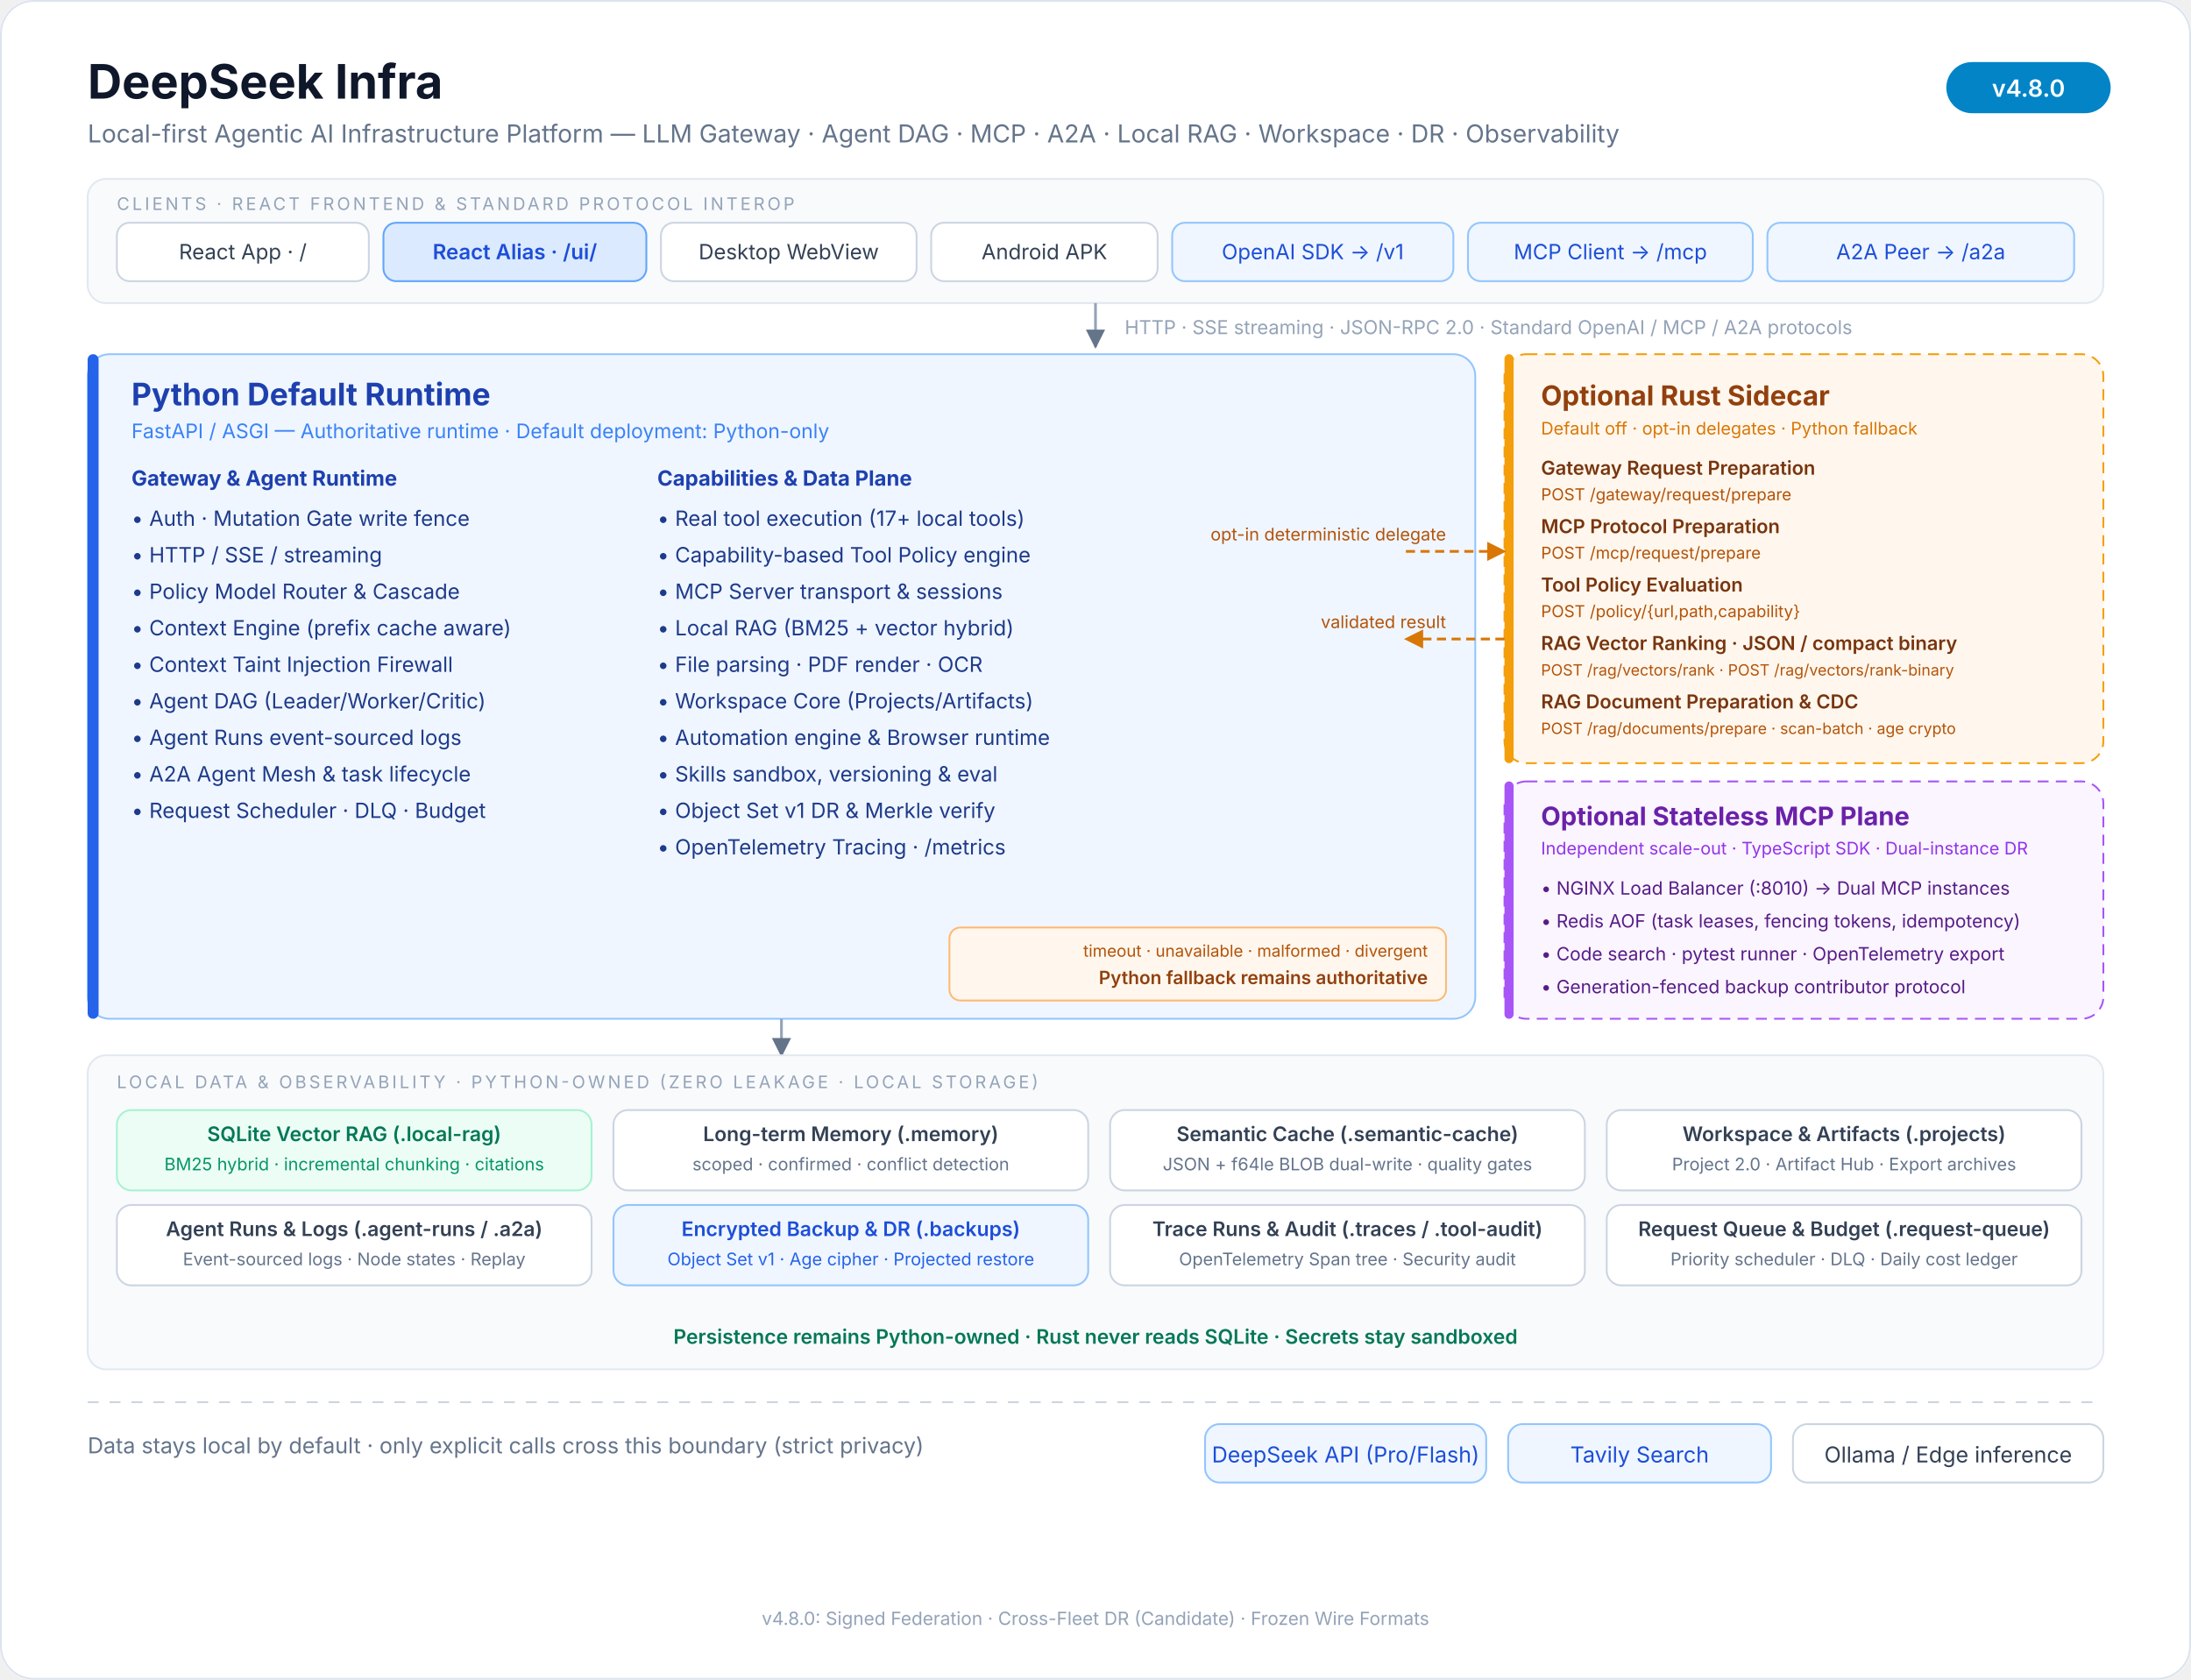
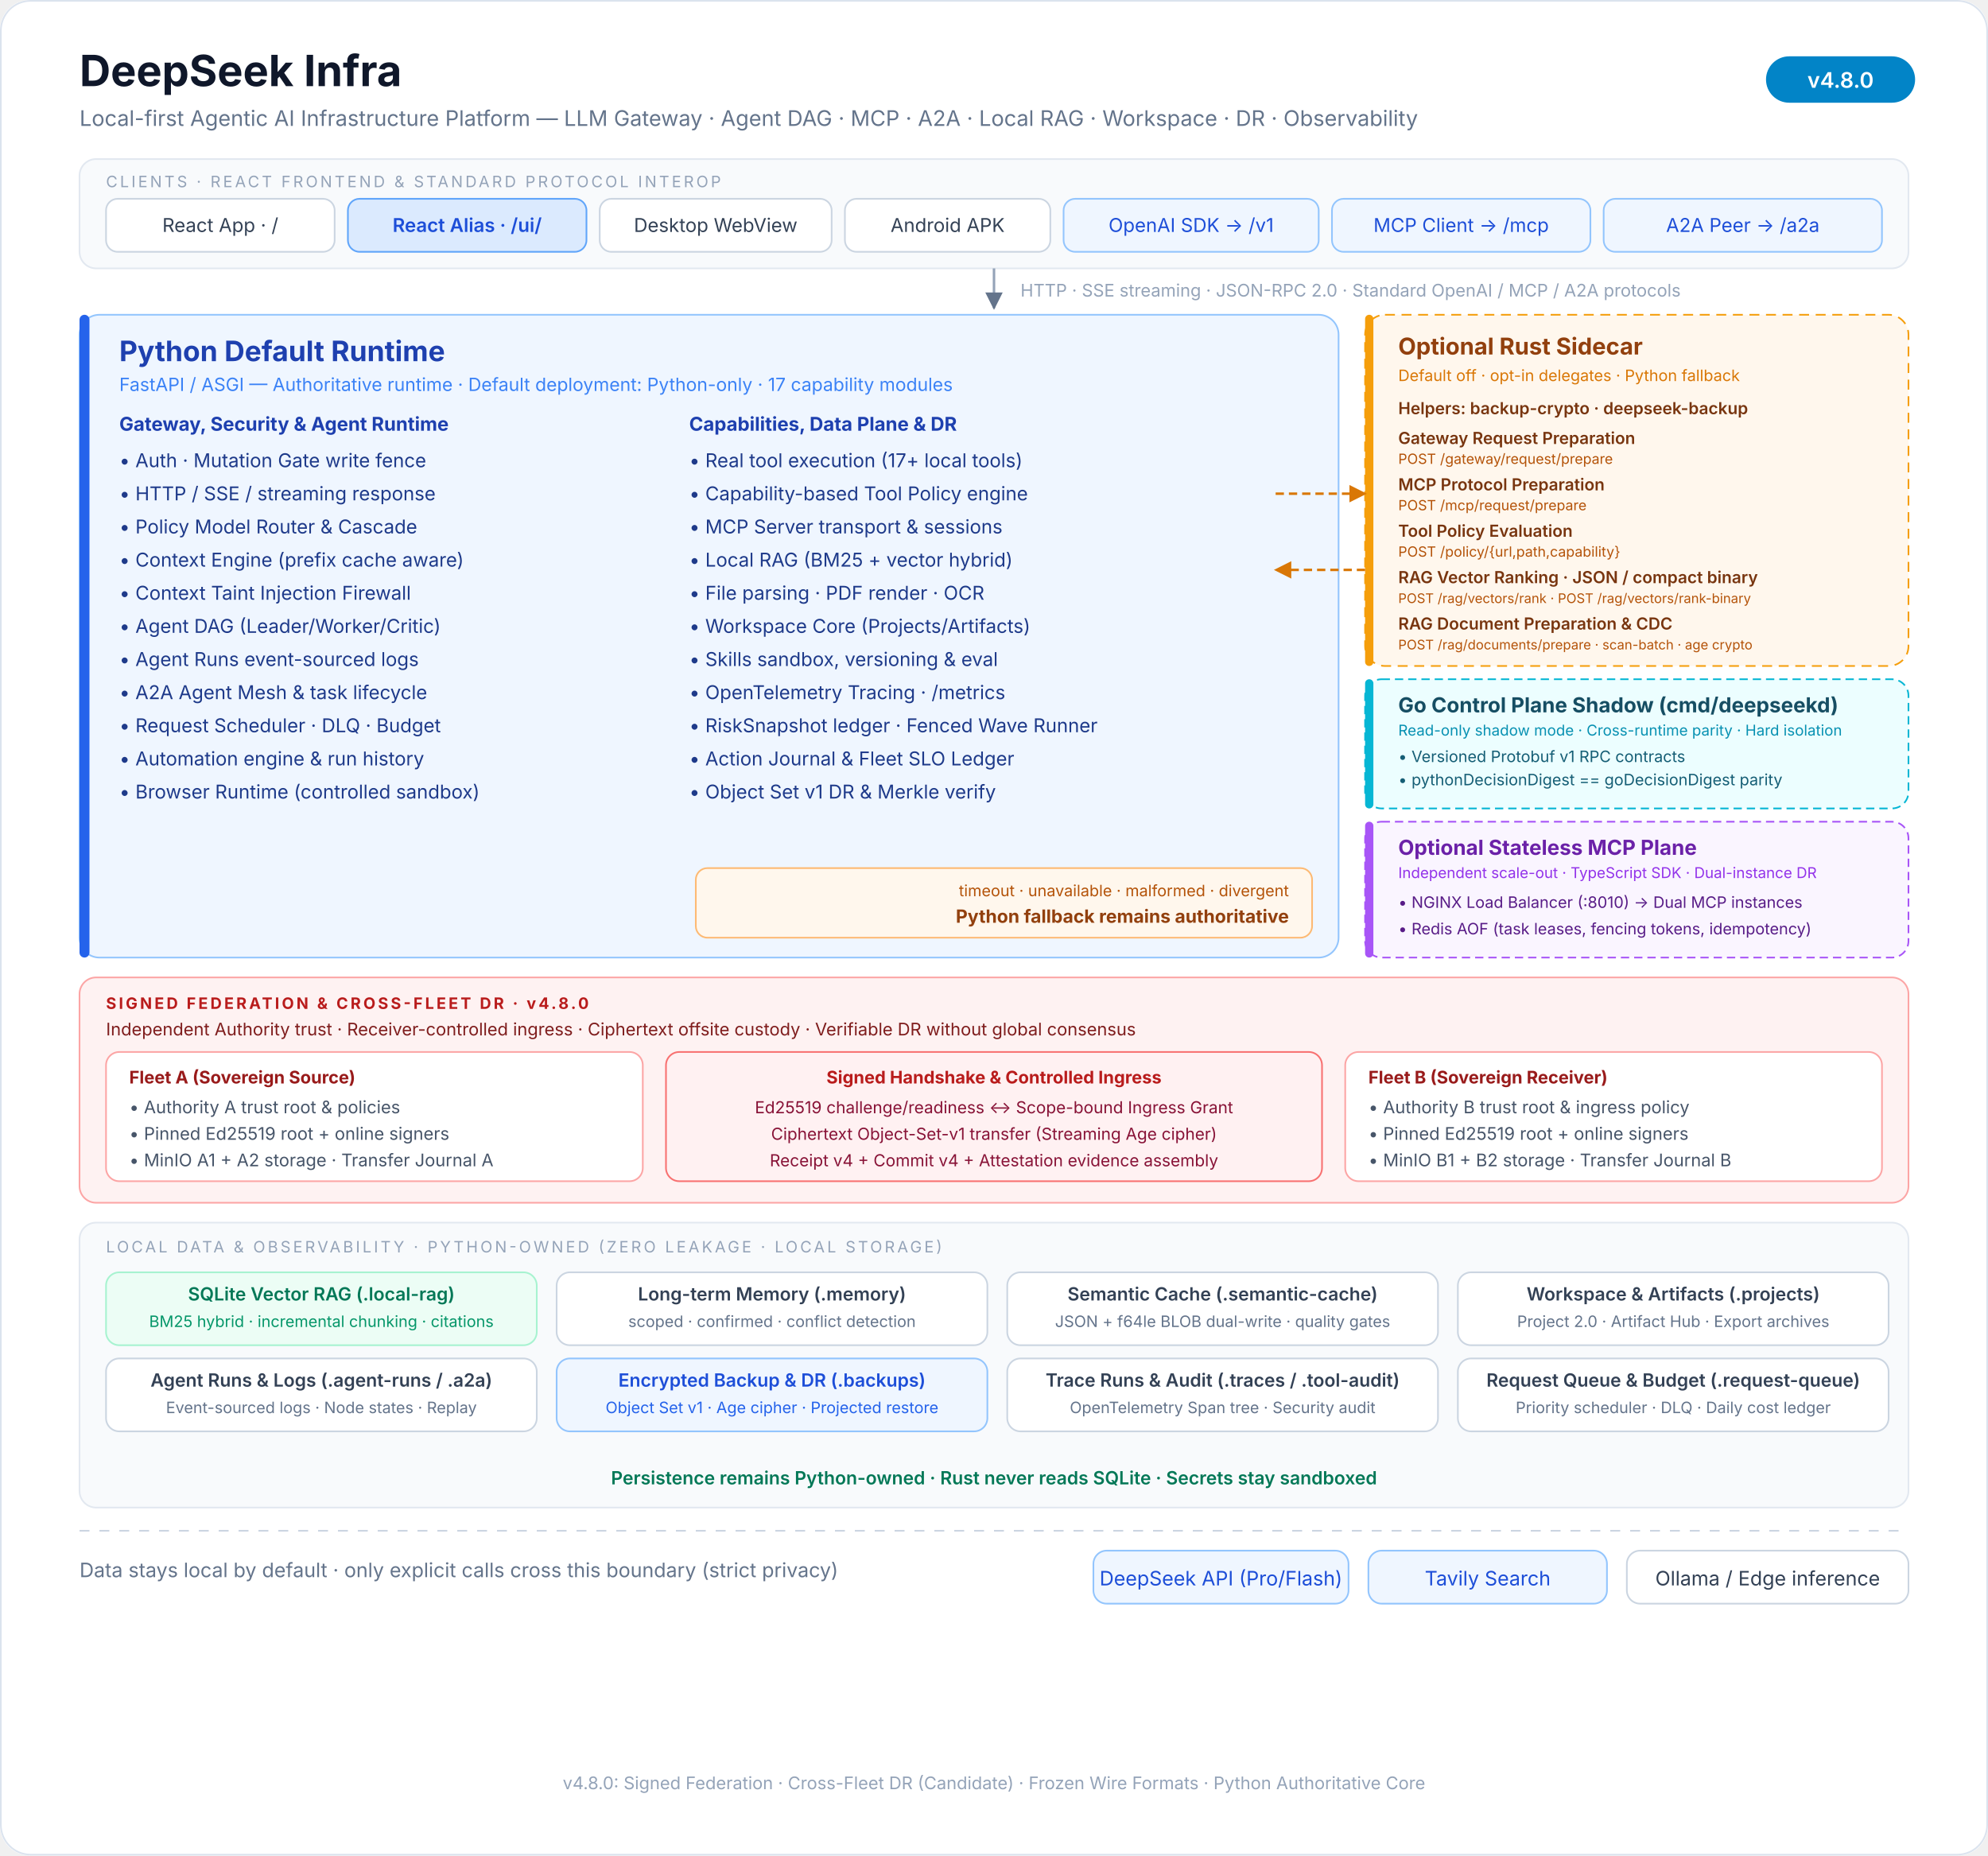
- <svg xmlns="http://www.w3.org/2000/svg" viewBox="0 0 1200 920" font-family="ui-sans-serif, system-ui, -apple-system, 'Segoe UI', 'PingFang SC', 'Microsoft YaHei', sans-serif">
+ <svg xmlns="http://www.w3.org/2000/svg" viewBox="0 0 1200 1120" font-family="ui-sans-serif, system-ui, -apple-system, 'Segoe UI', 'PingFang SC', 'Microsoft YaHei', sans-serif">
  <defs>
    <marker id="arrow" viewBox="0 0 10 10" refX="9" refY="5" markerWidth="7" markerHeight="7" orient="auto-start-reverse">
      <path d="M 0 0 L 10 5 L 0 10 z" fill="#64748b" />
    </marker>
    <marker id="rust-arrow" viewBox="0 0 10 10" refX="9" refY="5" markerWidth="7" markerHeight="7" orient="auto-start-reverse">
      <path d="M 0 0 L 10 5 L 0 10 z" fill="#d97706" />
    </marker>
  </defs>
-   <rect x="0" y="0" width="1200" height="920" rx="18" fill="#ffffff" />
-   <rect x="0.5" y="0.5" width="1199" height="919" rx="18" fill="none" stroke="#dbe3ee" />
-   <text x="48" y="54" font-size="26" font-weight="700" fill="#0f172a">DeepSeek Infra</text>
-   <text x="48" y="78" font-size="13.5" fill="#64748b">Local-first Agentic AI Infrastructure Platform — LLM Gateway · Agent DAG · MCP · A2A · Local RAG · Workspace · DR · Observability</text>
+   <rect x="0" y="0" width="1200" height="1120" rx="18" fill="#ffffff" />
+   <rect x="0.5" y="0.5" width="1199" height="1119" rx="18" fill="none" stroke="#dbe3ee" />
+   <text x="48" y="52" font-size="26" font-weight="700" fill="#0f172a">DeepSeek Infra</text>
+   <text x="48" y="76" font-size="13" fill="#64748b">Local-first Agentic AI Infrastructure Platform — LLM Gateway · Agent DAG · MCP · A2A · Local RAG · Workspace · DR · Observability</text>
  <rect x="1066" y="34" width="90" height="28" rx="14" fill="#0284c7" />
  <text x="1111" y="53" font-size="13" font-weight="600" fill="#ffffff" text-anchor="middle">v4.8.0</text>
-   <rect x="48" y="98" width="1104" height="68" rx="10" fill="#f8fafc" stroke="#e2e8f0" />
-   <text x="64" y="115" font-size="9.5" letter-spacing="1.5" fill="#94a3b8">CLIENTS · REACT FRONTEND &amp; STANDARD PROTOCOL INTEROP</text>
+   <rect x="48" y="96" width="1104" height="66" rx="10" fill="#f8fafc" stroke="#e2e8f0" />
+   <text x="64" y="113" font-size="9.5" letter-spacing="1.5" fill="#94a3b8">CLIENTS · REACT FRONTEND &amp; STANDARD PROTOCOL INTEROP</text>
  <g font-size="11.5" fill="#334155" text-anchor="middle">
-     <rect x="64" y="122" width="138" height="32" rx="7" fill="#ffffff" stroke="#cbd5e1" />
-     <text x="133" y="142">React App · /</text>
-     <rect x="210" y="122" width="144" height="32" rx="7" fill="#dbeafe" stroke="#60a5fa" />
-     <text x="282" y="142" fill="#1d4ed8" font-weight="600">React Alias · /ui/</text>
-     <rect x="362" y="122" width="140" height="32" rx="7" fill="#ffffff" stroke="#cbd5e1" />
-     <text x="432" y="142">Desktop WebView</text>
-     <rect x="510" y="122" width="124" height="32" rx="7" fill="#ffffff" stroke="#cbd5e1" />
-     <text x="572" y="142">Android APK</text>
-     <rect x="642" y="122" width="154" height="32" rx="7" fill="#eff6ff" stroke="#93c5fd" />
-     <text x="719" y="142" fill="#1d4ed8">OpenAI SDK → /v1</text>
-     <rect x="804" y="122" width="156" height="32" rx="7" fill="#eff6ff" stroke="#93c5fd" />
-     <text x="882" y="142" fill="#1d4ed8">MCP Client → /mcp</text>
-     <rect x="968" y="122" width="168" height="32" rx="7" fill="#eff6ff" stroke="#93c5fd" />
-     <text x="1052" y="142" fill="#1d4ed8">A2A Peer → /a2a</text>
+     <rect x="64" y="120" width="138" height="32" rx="7" fill="#ffffff" stroke="#cbd5e1" />
+     <text x="133" y="140">React App · /</text>
+     <rect x="210" y="120" width="144" height="32" rx="7" fill="#dbeafe" stroke="#60a5fa" />
+     <text x="282" y="140" fill="#1d4ed8" font-weight="600">React Alias · /ui/</text>
+     <rect x="362" y="120" width="140" height="32" rx="7" fill="#ffffff" stroke="#cbd5e1" />
+     <text x="432" y="140">Desktop WebView</text>
+     <rect x="510" y="120" width="124" height="32" rx="7" fill="#ffffff" stroke="#cbd5e1" />
+     <text x="572" y="140">Android APK</text>
+     <rect x="642" y="120" width="154" height="32" rx="7" fill="#eff6ff" stroke="#93c5fd" />
+     <text x="719" y="140" fill="#1d4ed8">OpenAI SDK → /v1</text>
+     <rect x="804" y="120" width="156" height="32" rx="7" fill="#eff6ff" stroke="#93c5fd" />
+     <text x="882" y="140" fill="#1d4ed8">MCP Client → /mcp</text>
+     <rect x="968" y="120" width="168" height="32" rx="7" fill="#eff6ff" stroke="#93c5fd" />
+     <text x="1052" y="140" fill="#1d4ed8">A2A Peer → /a2a</text>
  </g>
-   <line x1="600" y1="166" x2="600" y2="190" stroke="#94a3b8" stroke-width="1.5" marker-end="url(#arrow)" />
-   <text x="616" y="183" font-size="10.5" fill="#94a3b8">HTTP · SSE streaming · JSON-RPC 2.0 · Standard OpenAI / MCP / A2A protocols</text>
-   <rect x="48" y="194" width="760" height="364" rx="12" fill="#eff6ff" stroke="#93c5fd" />
-   <rect x="48" y="194" width="6" height="364" rx="3" fill="#2563eb" />
-   <text x="72" y="222" font-size="17" font-weight="700" fill="#1e40af">Python Default Runtime</text>
-   <text x="72" y="240" font-size="11" fill="#3b82f6">FastAPI / ASGI — Authoritative runtime · Default deployment: Python-only</text>
+   <line x1="600" y1="162" x2="600" y2="186" stroke="#94a3b8" stroke-width="1.5" marker-end="url(#arrow)" />
+   <text x="616" y="179" font-size="10.5" fill="#94a3b8">HTTP · SSE streaming · JSON-RPC 2.0 · Standard OpenAI / MCP / A2A protocols</text>
+   <rect x="48" y="190" width="760" height="388" rx="12" fill="#eff6ff" stroke="#93c5fd" />
+   <rect x="48" y="190" width="6" height="388" rx="3" fill="#2563eb" />
+   <text x="72" y="218" font-size="17" font-weight="700" fill="#1e40af">Python Default Runtime</text>
+   <text x="72" y="236" font-size="11" fill="#3b82f6">FastAPI / ASGI — Authoritative runtime · Default deployment: Python-only · 17 capability modules</text>
  <g font-size="11.5" fill="#1e3a8a">
-     <text x="72" y="266" font-weight="700" fill="#1e40af">Gateway &amp; Agent Runtime</text>
-     <text x="72" y="288">• Auth · Mutation Gate write fence</text>
-     <text x="72" y="308">• HTTP / SSE / streaming</text>
-     <text x="72" y="328">• Policy Model Router &amp; Cascade</text>
-     <text x="72" y="348">• Context Engine (prefix cache aware)</text>
-     <text x="72" y="368">• Context Taint Injection Firewall</text>
-     <text x="72" y="388">• Agent DAG (Leader/Worker/Critic)</text>
-     <text x="72" y="408">• Agent Runs event-sourced logs</text>
-     <text x="72" y="428">• A2A Agent Mesh &amp; task lifecycle</text>
-     <text x="72" y="448">• Request Scheduler · DLQ · Budget</text>
-     <text x="360" y="266" font-weight="700" fill="#1e40af">Capabilities &amp; Data Plane</text>
-     <text x="360" y="288">• Real tool execution (17+ local tools)</text>
-     <text x="360" y="308">• Capability-based Tool Policy engine</text>
-     <text x="360" y="328">• MCP Server transport &amp; sessions</text>
-     <text x="360" y="348">• Local RAG (BM25 + vector hybrid)</text>
-     <text x="360" y="368">• File parsing · PDF render · OCR</text>
-     <text x="360" y="388">• Workspace Core (Projects/Artifacts)</text>
-     <text x="360" y="408">• Automation engine &amp; Browser runtime</text>
-     <text x="360" y="428">• Skills sandbox, versioning &amp; eval</text>
-     <text x="360" y="448">• Object Set v1 DR &amp; Merkle verify</text>
-     <text x="360" y="468">• OpenTelemetry Tracing · /metrics</text>
+     <text x="72" y="260" font-weight="700" fill="#1e40af">Gateway, Security &amp; Agent Runtime</text>
+     <text x="72" y="282">• Auth · Mutation Gate write fence</text>
+     <text x="72" y="302">• HTTP / SSE / streaming response</text>
+     <text x="72" y="322">• Policy Model Router &amp; Cascade</text>
+     <text x="72" y="342">• Context Engine (prefix cache aware)</text>
+     <text x="72" y="362">• Context Taint Injection Firewall</text>
+     <text x="72" y="382">• Agent DAG (Leader/Worker/Critic)</text>
+     <text x="72" y="402">• Agent Runs event-sourced logs</text>
+     <text x="72" y="422">• A2A Agent Mesh &amp; task lifecycle</text>
+     <text x="72" y="442">• Request Scheduler · DLQ · Budget</text>
+     <text x="72" y="462">• Automation engine &amp; run history</text>
+     <text x="72" y="482">• Browser Runtime (controlled sandbox)</text>
+     <text x="416" y="260" font-weight="700" fill="#1e40af">Capabilities, Data Plane &amp; DR</text>
+     <text x="416" y="282">• Real tool execution (17+ local tools)</text>
+     <text x="416" y="302">• Capability-based Tool Policy engine</text>
+     <text x="416" y="322">• MCP Server transport &amp; sessions</text>
+     <text x="416" y="342">• Local RAG (BM25 + vector hybrid)</text>
+     <text x="416" y="362">• File parsing · PDF render · OCR</text>
+     <text x="416" y="382">• Workspace Core (Projects/Artifacts)</text>
+     <text x="416" y="402">• Skills sandbox, versioning &amp; eval</text>
+     <text x="416" y="422">• OpenTelemetry Tracing · /metrics</text>
+     <text x="416" y="442">• RiskSnapshot ledger · Fenced Wave Runner</text>
+     <text x="416" y="462">• Action Journal &amp; Fleet SLO Ledger</text>
+     <text x="416" y="482">• Object Set v1 DR &amp; Merkle verify</text>
  </g>
-   <rect x="824" y="194" width="328" height="224" rx="12" fill="#fff7ed" stroke="#f59e0b" stroke-dasharray="6 4" />
-   <rect x="824" y="194" width="5" height="224" rx="2.5" fill="#f59e0b" />
-   <text x="844" y="222" font-size="15" font-weight="700" fill="#92400e">Optional Rust Sidecar</text>
-   <text x="844" y="238" font-size="9.5" fill="#d97706">Default off · opt-in delegates · Python fallback</text>
-   <g font-size="10.5" fill="#78350f">
-     <text x="844" y="260" font-weight="600">Gateway Request Preparation</text>
-     <text x="844" y="274" font-size="9" fill="#b45309">POST /gateway/request/prepare</text>
-     <text x="844" y="292" font-weight="600">MCP Protocol Preparation</text>
-     <text x="844" y="306" font-size="9" fill="#b45309">POST /mcp/request/prepare</text>
+   <rect x="420" y="524" width="372" height="42" rx="7" fill="#fff7ed" stroke="#fdba74" />
+   <text x="778" y="541" font-size="9.5" fill="#b45309" text-anchor="end">timeout · unavailable · malformed · divergent</text>
+   <text x="778" y="557" font-size="11" fill="#92400e" text-anchor="end" font-weight="700">Python fallback remains authoritative</text>
+   <rect x="824" y="190" width="328" height="212" rx="12" fill="#fff7ed" stroke="#f59e0b" stroke-dasharray="6 4" />
+   <rect x="824" y="190" width="5" height="212" rx="2.5" fill="#f59e0b" />
+   <text x="844" y="214" font-size="14" font-weight="700" fill="#92400e">Optional Rust Sidecar</text>
+   <text x="844" y="230" font-size="9.5" fill="#d97706">Default off · opt-in delegates · Python fallback</text>
+   <g font-size="10" fill="#78350f">
+     <text x="844" y="250" font-weight="600">Helpers: backup-crypto · deepseek-backup</text>
+     <text x="844" y="268" font-weight="600">Gateway Request Preparation</text>
+     <text x="844" y="280" font-size="8.5" fill="#b45309">POST /gateway/request/prepare</text>
+     <text x="844" y="296" font-weight="600">MCP Protocol Preparation</text>
+     <text x="844" y="308" font-size="8.5" fill="#b45309">POST /mcp/request/prepare</text>
    <text x="844" y="324" font-weight="600">Tool Policy Evaluation</text>
-     <text x="844" y="338" font-size="9" fill="#b45309">POST /policy/{url,path,capability}</text>
-     <text x="844" y="356" font-weight="600">RAG Vector Ranking · JSON / compact binary</text>
-     <text x="844" y="370" font-size="8.5" fill="#b45309">POST /rag/vectors/rank · POST /rag/vectors/rank-binary</text>
-     <text x="844" y="388" font-weight="600">RAG Document Preparation &amp; CDC</text>
-     <text x="844" y="402" font-size="8.5" fill="#b45309">POST /rag/documents/prepare · scan-batch · age crypto</text>
+     <text x="844" y="336" font-size="8.5" fill="#b45309">POST /policy/{url,path,capability}</text>
+     <text x="844" y="352" font-weight="600">RAG Vector Ranking · JSON / compact binary</text>
+     <text x="844" y="364" font-size="8" fill="#b45309">POST /rag/vectors/rank · POST /rag/vectors/rank-binary</text>
+     <text x="844" y="380" font-weight="600">RAG Document Preparation &amp; CDC</text>
+     <text x="844" y="392" font-size="8" fill="#b45309">POST /rag/documents/prepare · scan-batch · age crypto</text>
  </g>
-   <rect x="824" y="428" width="328" height="130" rx="12" fill="#faf5ff" stroke="#a855f7" stroke-dasharray="6 4" />
-   <rect x="824" y="428" width="5" height="130" rx="2.5" fill="#a855f7" />
-   <text x="844" y="452" font-size="14" font-weight="700" fill="#6b21a8">Optional Stateless MCP Plane</text>
-   <text x="844" y="468" font-size="9.5" fill="#9333ea">Independent scale-out · TypeScript SDK · Dual-instance DR</text>
-   <g font-size="10" fill="#581c87">
-     <text x="844" y="490">• NGINX Load Balancer (:8010) → Dual MCP instances</text>
-     <text x="844" y="508">• Redis AOF (task leases, fencing tokens, idempotency)</text>
-     <text x="844" y="526">• Code search · pytest runner · OpenTelemetry export</text>
-     <text x="844" y="544">• Generation-fenced backup contributor protocol</text>
+   <rect x="824" y="410" width="328" height="78" rx="10" fill="#ecfeff" stroke="#06b6d4" stroke-dasharray="5 3" />
+   <rect x="824" y="410" width="5" height="78" rx="2.5" fill="#06b6d4" />
+   <text x="844" y="430" font-size="12.5" font-weight="700" fill="#164e63">Go Control Plane Shadow (cmd/deepseekd)</text>
+   <text x="844" y="444" font-size="9" fill="#0891b2">Read-only shadow mode · Cross-runtime parity · Hard isolation</text>
+   <g font-size="9.5" fill="#155e75">
+     <text x="844" y="460">• Versioned Protobuf v1 RPC contracts</text>
+     <text x="844" y="474">• pythonDecisionDigest == goDecisionDigest parity</text>
  </g>
-   <text x="792" y="296" font-size="9.5" fill="#b45309" text-anchor="end">opt-in deterministic delegate</text>
-   <line x1="770" y1="302" x2="824" y2="302" stroke="#d97706" stroke-width="1.5" stroke-dasharray="5 3" marker-end="url(#rust-arrow)" />
-   <line x1="824" y1="350" x2="770" y2="350" stroke="#d97706" stroke-width="1.5" stroke-dasharray="5 3" marker-end="url(#rust-arrow)" />
-   <text x="792" y="344" font-size="9.5" fill="#b45309" text-anchor="end">validated result</text>
-   <rect x="520" y="508" width="272" height="40" rx="6" fill="#fff7ed" stroke="#fdba74" />
-   <text x="782" y="524" font-size="9" fill="#b45309" text-anchor="end">timeout · unavailable · malformed · divergent</text>
-   <text x="782" y="539" font-size="10" fill="#92400e" text-anchor="end" font-weight="600">Python fallback remains authoritative</text>
-   <line x1="428" y1="558" x2="428" y2="578" stroke="#94a3b8" stroke-width="1.5" marker-end="url(#arrow)" />
-   <rect x="48" y="578" width="1104" height="172" rx="10" fill="#f8fafc" stroke="#e2e8f0" />
-   <text x="64" y="596" font-size="9.5" letter-spacing="1.5" fill="#94a3b8">LOCAL DATA &amp; OBSERVABILITY · PYTHON-OWNED (ZERO LEAKAGE · LOCAL STORAGE)</text>
+   <rect x="824" y="496" width="328" height="82" rx="10" fill="#faf5ff" stroke="#a855f7" stroke-dasharray="5 3" />
+   <rect x="824" y="496" width="5" height="82" rx="2.5" fill="#a855f7" />
+   <text x="844" y="516" font-size="12.5" font-weight="700" fill="#6b21a8">Optional Stateless MCP Plane</text>
+   <text x="844" y="530" font-size="9" fill="#9333ea">Independent scale-out · TypeScript SDK · Dual-instance DR</text>
+   <g font-size="9.5" fill="#581c87">
+     <text x="844" y="548">• NGINX Load Balancer (:8010) → Dual MCP instances</text>
+     <text x="844" y="564">• Redis AOF (task leases, fencing tokens, idempotency)</text>
+   </g>
+   <line x1="770" y1="298" x2="824" y2="298" stroke="#d97706" stroke-width="1.5" stroke-dasharray="5 3" marker-end="url(#rust-arrow)" />
+   <line x1="824" y1="344" x2="770" y2="344" stroke="#d97706" stroke-width="1.5" stroke-dasharray="5 3" marker-end="url(#rust-arrow)" />
+   <rect x="48" y="590" width="1104" height="136" rx="10" fill="#fef2f2" stroke="#fca5a5" />
+   <text x="64" y="609" font-size="9.5" letter-spacing="1.5" fill="#b91c1c" font-weight="700">SIGNED FEDERATION &amp; CROSS-FLEET DR · v4.8.0</text>
+   <text x="64" y="625" font-size="10.5" fill="#7f1d1d">Independent Authority trust · Receiver-controlled ingress · Ciphertext offsite custody · Verifiable DR without global consensus</text>
+   <g font-size="10.5" fill="#334155">
+     <rect x="64" y="635" width="324" height="78" rx="8" fill="#ffffff" stroke="#fca5a5" />
+     <text x="78" y="654" font-weight="700" fill="#991b1b">Fleet A (Sovereign Source)</text>
+     <text x="78" y="672" fill="#475569">• Authority A trust root &amp; policies</text>
+     <text x="78" y="688" fill="#475569">• Pinned Ed25519 root + online signers</text>
+     <text x="78" y="704" fill="#475569">• MinIO A1 + A2 storage · Transfer Journal A</text>
+     <rect x="402" y="635" width="396" height="78" rx="8" fill="#fff1f2" stroke="#f87171" />
+     <text x="600" y="654" font-weight="700" fill="#b91c1c" text-anchor="middle">Signed Handshake &amp; Controlled Ingress</text>
+     <text x="600" y="672" font-size="10" fill="#881337" text-anchor="middle">Ed25519 challenge/readiness ↔ Scope-bound Ingress Grant</text>
+     <text x="600" y="688" font-size="10" fill="#881337" text-anchor="middle">Ciphertext Object-Set-v1 transfer (Streaming Age cipher)</text>
+     <text x="600" y="704" font-size="10" fill="#881337" text-anchor="middle">Receipt v4 + Commit v4 + Attestation evidence assembly</text>
+     <rect x="812" y="635" width="324" height="78" rx="8" fill="#ffffff" stroke="#fca5a5" />
+     <text x="826" y="654" font-weight="700" fill="#991b1b">Fleet B (Sovereign Receiver)</text>
+     <text x="826" y="672" fill="#475569">• Authority B trust root &amp; ingress policy</text>
+     <text x="826" y="688" fill="#475569">• Pinned Ed25519 root + online signers</text>
+     <text x="826" y="704" fill="#475569">• MinIO B1 + B2 storage · Transfer Journal B</text>
+   </g>
+   <rect x="48" y="738" width="1104" height="172" rx="10" fill="#f8fafc" stroke="#e2e8f0" />
+   <text x="64" y="756" font-size="9.5" letter-spacing="1.5" fill="#94a3b8">LOCAL DATA &amp; OBSERVABILITY · PYTHON-OWNED (ZERO LEAKAGE · LOCAL STORAGE)</text>
  <g font-size="11" fill="#334155" text-anchor="middle">
-     <rect x="64" y="608" width="260" height="44" rx="8" fill="#ecfdf5" stroke="#a7f3d0" />
-     <text x="194" y="625" fill="#047857" font-weight="600">SQLite Vector RAG (.local-rag)</text>
-     <text x="194" y="641" font-size="9.5" fill="#059669">BM25 hybrid · incremental chunking · citations</text>
-     <rect x="336" y="608" width="260" height="44" rx="8" fill="#ffffff" stroke="#cbd5e1" />
-     <text x="466" y="625" font-weight="600">Long-term Memory (.memory)</text>
-     <text x="466" y="641" font-size="9.5" fill="#64748b">scoped · confirmed · conflict detection</text>
-     <rect x="608" y="608" width="260" height="44" rx="8" fill="#ffffff" stroke="#cbd5e1" />
-     <text x="738" y="625" font-weight="600">Semantic Cache (.semantic-cache)</text>
-     <text x="738" y="641" font-size="9.5" fill="#64748b">JSON + f64le BLOB dual-write · quality gates</text>
-     <rect x="880" y="608" width="260" height="44" rx="8" fill="#ffffff" stroke="#cbd5e1" />
-     <text x="1010" y="625" font-weight="600">Workspace &amp; Artifacts (.projects)</text>
-     <text x="1010" y="641" font-size="9.5" fill="#64748b">Project 2.0 · Artifact Hub · Export archives</text>
-     <rect x="64" y="660" width="260" height="44" rx="8" fill="#ffffff" stroke="#cbd5e1" />
-     <text x="194" y="677" font-weight="600">Agent Runs &amp; Logs (.agent-runs / .a2a)</text>
-     <text x="194" y="693" font-size="9.5" fill="#64748b">Event-sourced logs · Node states · Replay</text>
-     <rect x="336" y="660" width="260" height="44" rx="8" fill="#eff6ff" stroke="#93c5fd" />
-     <text x="466" y="677" fill="#1d4ed8" font-weight="600">Encrypted Backup &amp; DR (.backups)</text>
-     <text x="466" y="693" font-size="9.5" fill="#2563eb">Object Set v1 · Age cipher · Projected restore</text>
-     <rect x="608" y="660" width="260" height="44" rx="8" fill="#ffffff" stroke="#cbd5e1" />
-     <text x="738" y="677" font-weight="600">Trace Runs &amp; Audit (.traces / .tool-audit)</text>
-     <text x="738" y="693" font-size="9.5" fill="#64748b">OpenTelemetry Span tree · Security audit</text>
-     <rect x="880" y="660" width="260" height="44" rx="8" fill="#ffffff" stroke="#cbd5e1" />
-     <text x="1010" y="677" font-weight="600">Request Queue &amp; Budget (.request-queue)</text>
-     <text x="1010" y="693" font-size="9.5" fill="#64748b">Priority scheduler · DLQ · Daily cost ledger</text>
+     <rect x="64" y="768" width="260" height="44" rx="8" fill="#ecfdf5" stroke="#a7f3d0" />
+     <text x="194" y="785" fill="#047857" font-weight="600">SQLite Vector RAG (.local-rag)</text>
+     <text x="194" y="801" font-size="9.5" fill="#059669">BM25 hybrid · incremental chunking · citations</text>
+     <rect x="336" y="768" width="260" height="44" rx="8" fill="#ffffff" stroke="#cbd5e1" />
+     <text x="466" y="785" font-weight="600">Long-term Memory (.memory)</text>
+     <text x="466" y="801" font-size="9.5" fill="#64748b">scoped · confirmed · conflict detection</text>
+     <rect x="608" y="768" width="260" height="44" rx="8" fill="#ffffff" stroke="#cbd5e1" />
+     <text x="738" y="785" font-weight="600">Semantic Cache (.semantic-cache)</text>
+     <text x="738" y="801" font-size="9.5" fill="#64748b">JSON + f64le BLOB dual-write · quality gates</text>
+     <rect x="880" y="768" width="260" height="44" rx="8" fill="#ffffff" stroke="#cbd5e1" />
+     <text x="1010" y="785" font-weight="600">Workspace &amp; Artifacts (.projects)</text>
+     <text x="1010" y="801" font-size="9.5" fill="#64748b">Project 2.0 · Artifact Hub · Export archives</text>
+     <rect x="64" y="820" width="260" height="44" rx="8" fill="#ffffff" stroke="#cbd5e1" />
+     <text x="194" y="837" font-weight="600">Agent Runs &amp; Logs (.agent-runs / .a2a)</text>
+     <text x="194" y="853" font-size="9.5" fill="#64748b">Event-sourced logs · Node states · Replay</text>
+     <rect x="336" y="820" width="260" height="44" rx="8" fill="#eff6ff" stroke="#93c5fd" />
+     <text x="466" y="837" fill="#1d4ed8" font-weight="600">Encrypted Backup &amp; DR (.backups)</text>
+     <text x="466" y="853" font-size="9.5" fill="#2563eb">Object Set v1 · Age cipher · Projected restore</text>
+     <rect x="608" y="820" width="260" height="44" rx="8" fill="#ffffff" stroke="#cbd5e1" />
+     <text x="738" y="837" font-weight="600">Trace Runs &amp; Audit (.traces / .tool-audit)</text>
+     <text x="738" y="853" font-size="9.5" fill="#64748b">OpenTelemetry Span tree · Security audit</text>
+     <rect x="880" y="820" width="260" height="44" rx="8" fill="#ffffff" stroke="#cbd5e1" />
+     <text x="1010" y="837" font-weight="600">Request Queue &amp; Budget (.request-queue)</text>
+     <text x="1010" y="853" font-size="9.5" fill="#64748b">Priority scheduler · DLQ · Daily cost ledger</text>
  </g>
-   <text x="600" y="736" font-size="11" fill="#047857" text-anchor="middle" font-weight="600">Persistence remains Python-owned · Rust never reads SQLite · Secrets stay sandboxed</text>
-   <line x1="48" y1="768" x2="1152" y2="768" stroke="#cbd5e1" stroke-dasharray="6 6" />
-   <text x="48" y="796" font-size="12" fill="#64748b">Data stays local by default · only explicit calls cross this boundary (strict privacy)</text>
+   <text x="600" y="896" font-size="11" fill="#047857" text-anchor="middle" font-weight="600">Persistence remains Python-owned · Rust never reads SQLite · Secrets stay sandboxed</text>
+   <line x1="48" y1="924" x2="1152" y2="924" stroke="#cbd5e1" stroke-dasharray="6 6" />
+   <text x="48" y="952" font-size="12" fill="#64748b">Data stays local by default · only explicit calls cross this boundary (strict privacy)</text>
  <g font-size="12" text-anchor="middle">
-     <rect x="660" y="780" width="154" height="32" rx="8" fill="#eff6ff" stroke="#93c5fd" />
-     <text x="737" y="801" fill="#1d4ed8">DeepSeek API (Pro/Flash)</text>
-     <rect x="826" y="780" width="144" height="32" rx="8" fill="#eff6ff" stroke="#93c5fd" />
-     <text x="898" y="801" fill="#1d4ed8">Tavily Search</text>
-     <rect x="982" y="780" width="170" height="32" rx="8" fill="#ffffff" stroke="#cbd5e1" />
-     <text x="1067" y="801" fill="#334155">Ollama / Edge inference</text>
+     <rect x="660" y="936" width="154" height="32" rx="8" fill="#eff6ff" stroke="#93c5fd" />
+     <text x="737" y="957" fill="#1d4ed8">DeepSeek API (Pro/Flash)</text>
+     <rect x="826" y="936" width="144" height="32" rx="8" fill="#eff6ff" stroke="#93c5fd" />
+     <text x="898" y="957" fill="#1d4ed8">Tavily Search</text>
+     <rect x="982" y="936" width="170" height="32" rx="8" fill="#ffffff" stroke="#cbd5e1" />
+     <text x="1067" y="957" fill="#334155">Ollama / Edge inference</text>
  </g>
-   <text x="600" y="890" font-size="10" fill="#94a3b8" text-anchor="middle">v4.8.0: Signed Federation · Cross-Fleet DR (Candidate) · Frozen Wire Formats</text>
+   <text x="600" y="1080" font-size="10.5" fill="#94a3b8" text-anchor="middle">v4.8.0: Signed Federation · Cross-Fleet DR (Candidate) · Frozen Wire Formats · Python Authoritative Core</text>
</svg>
